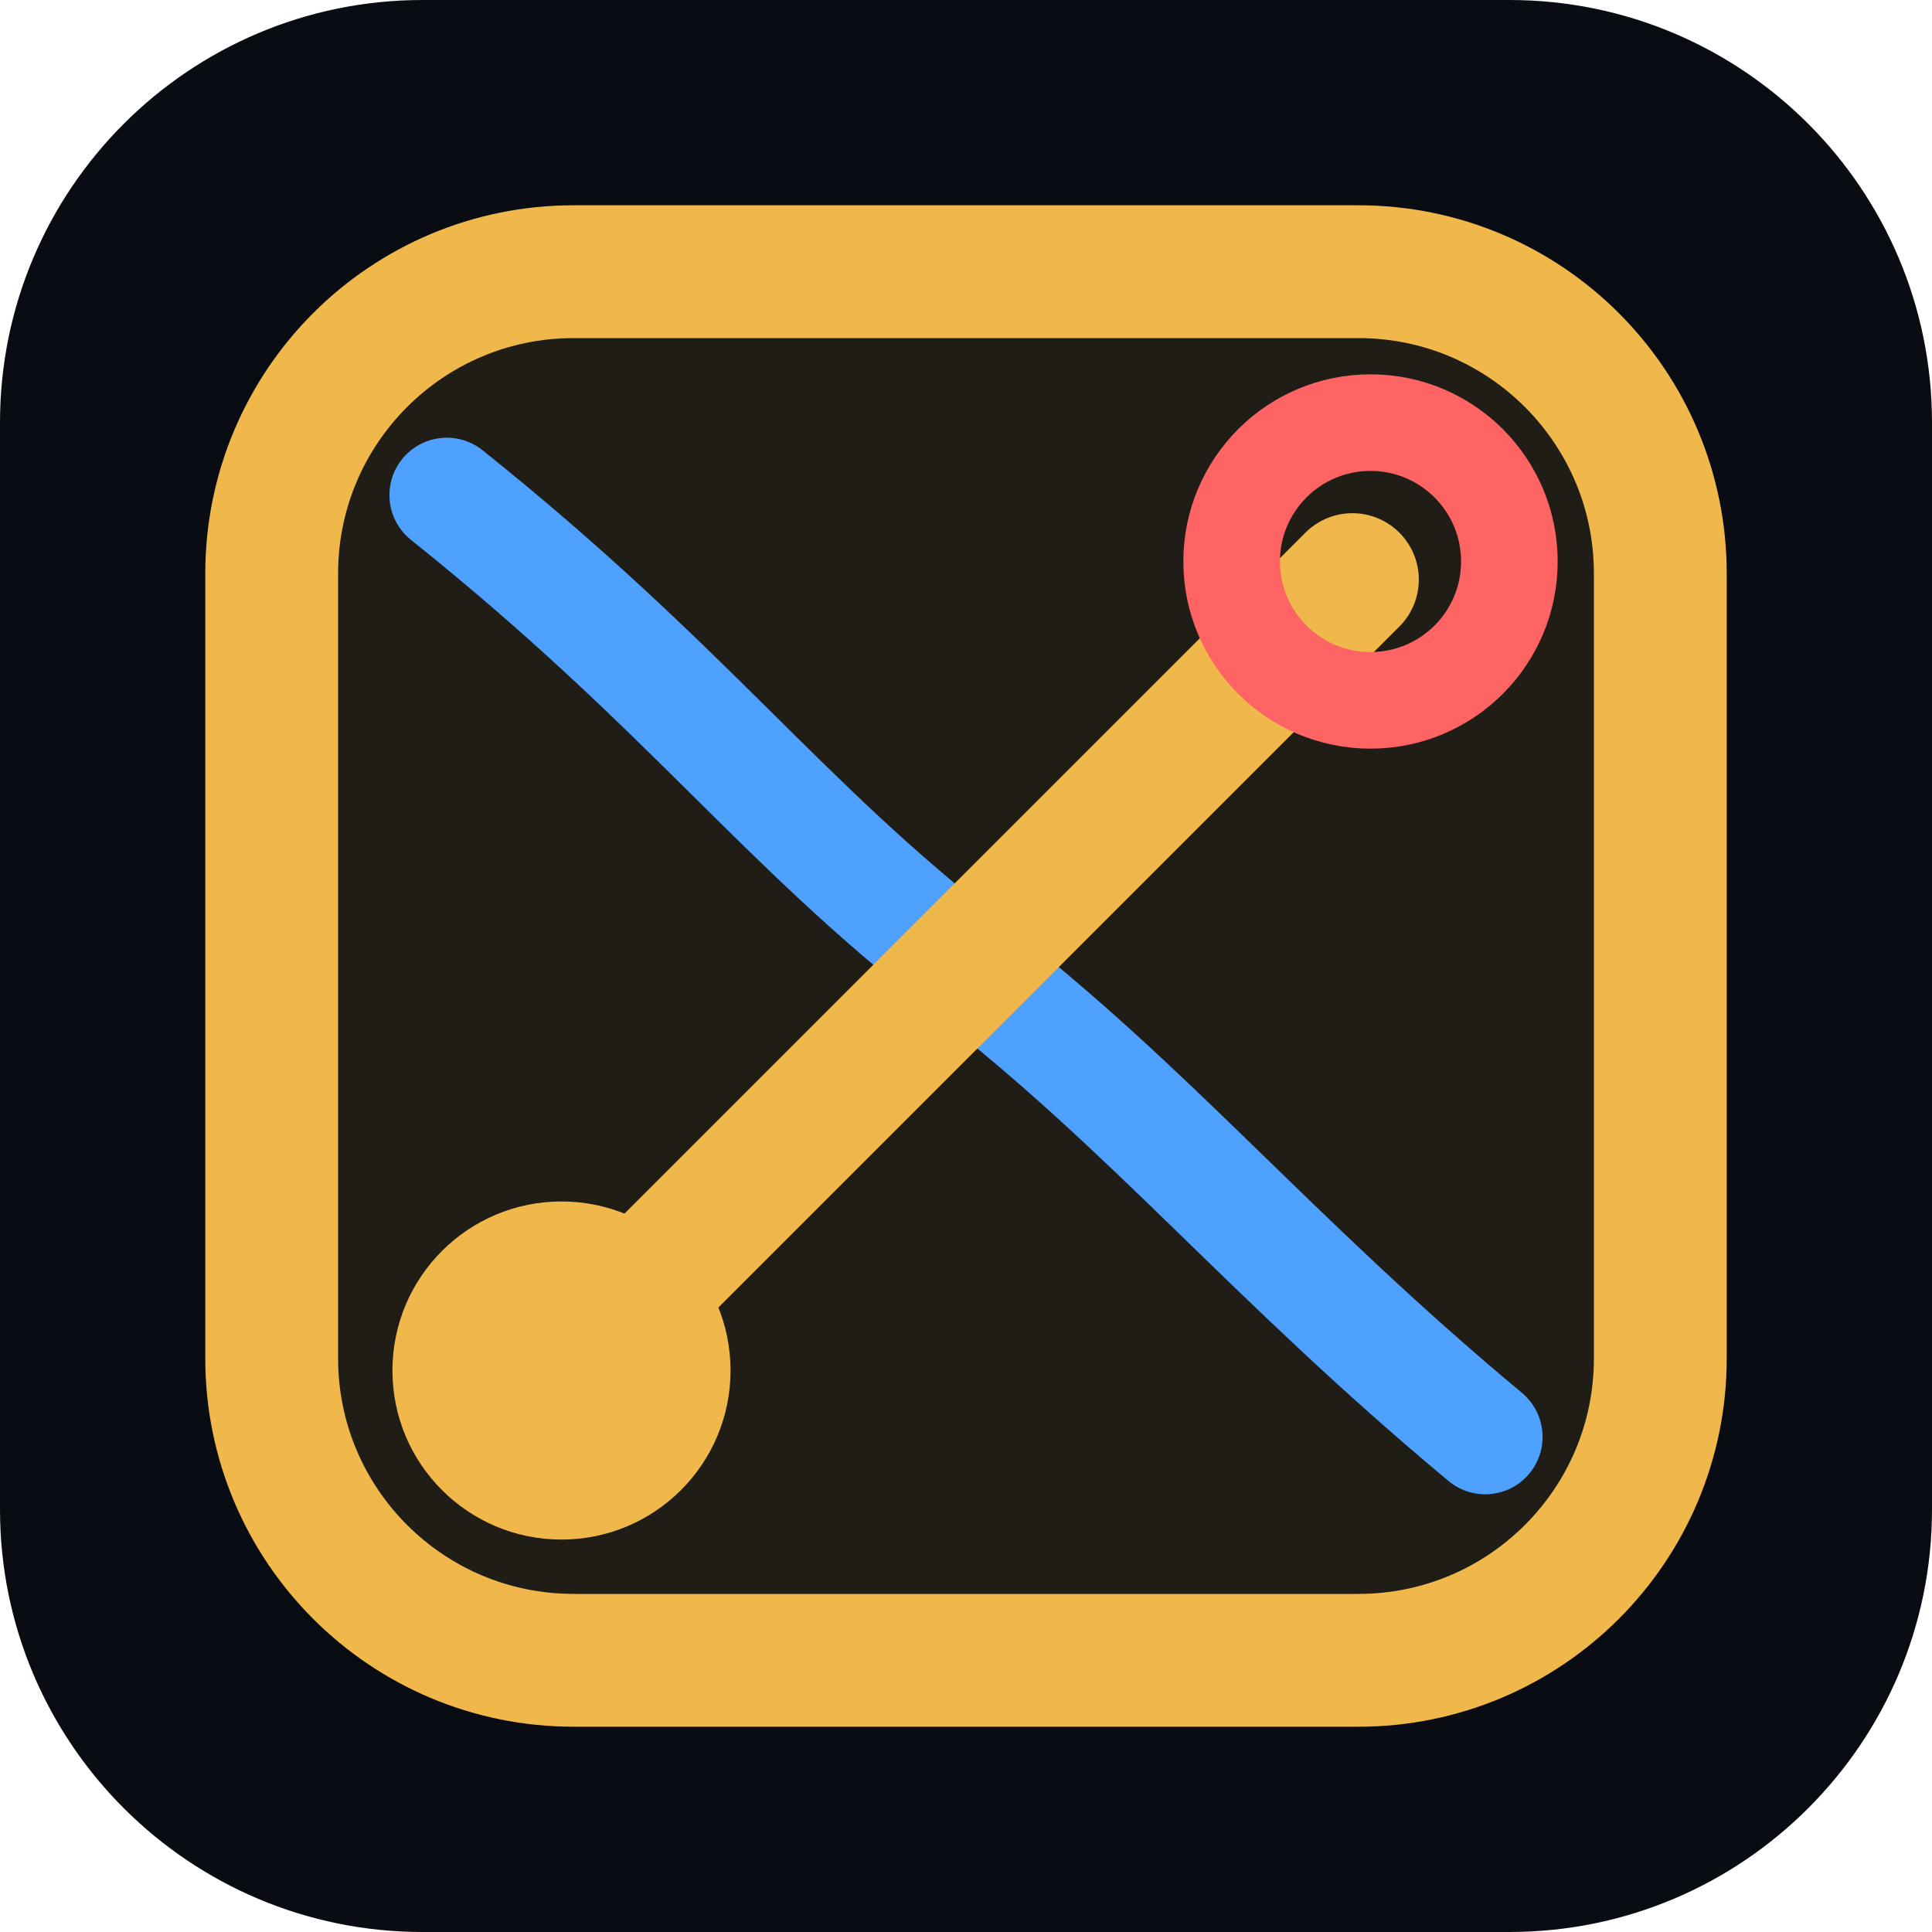
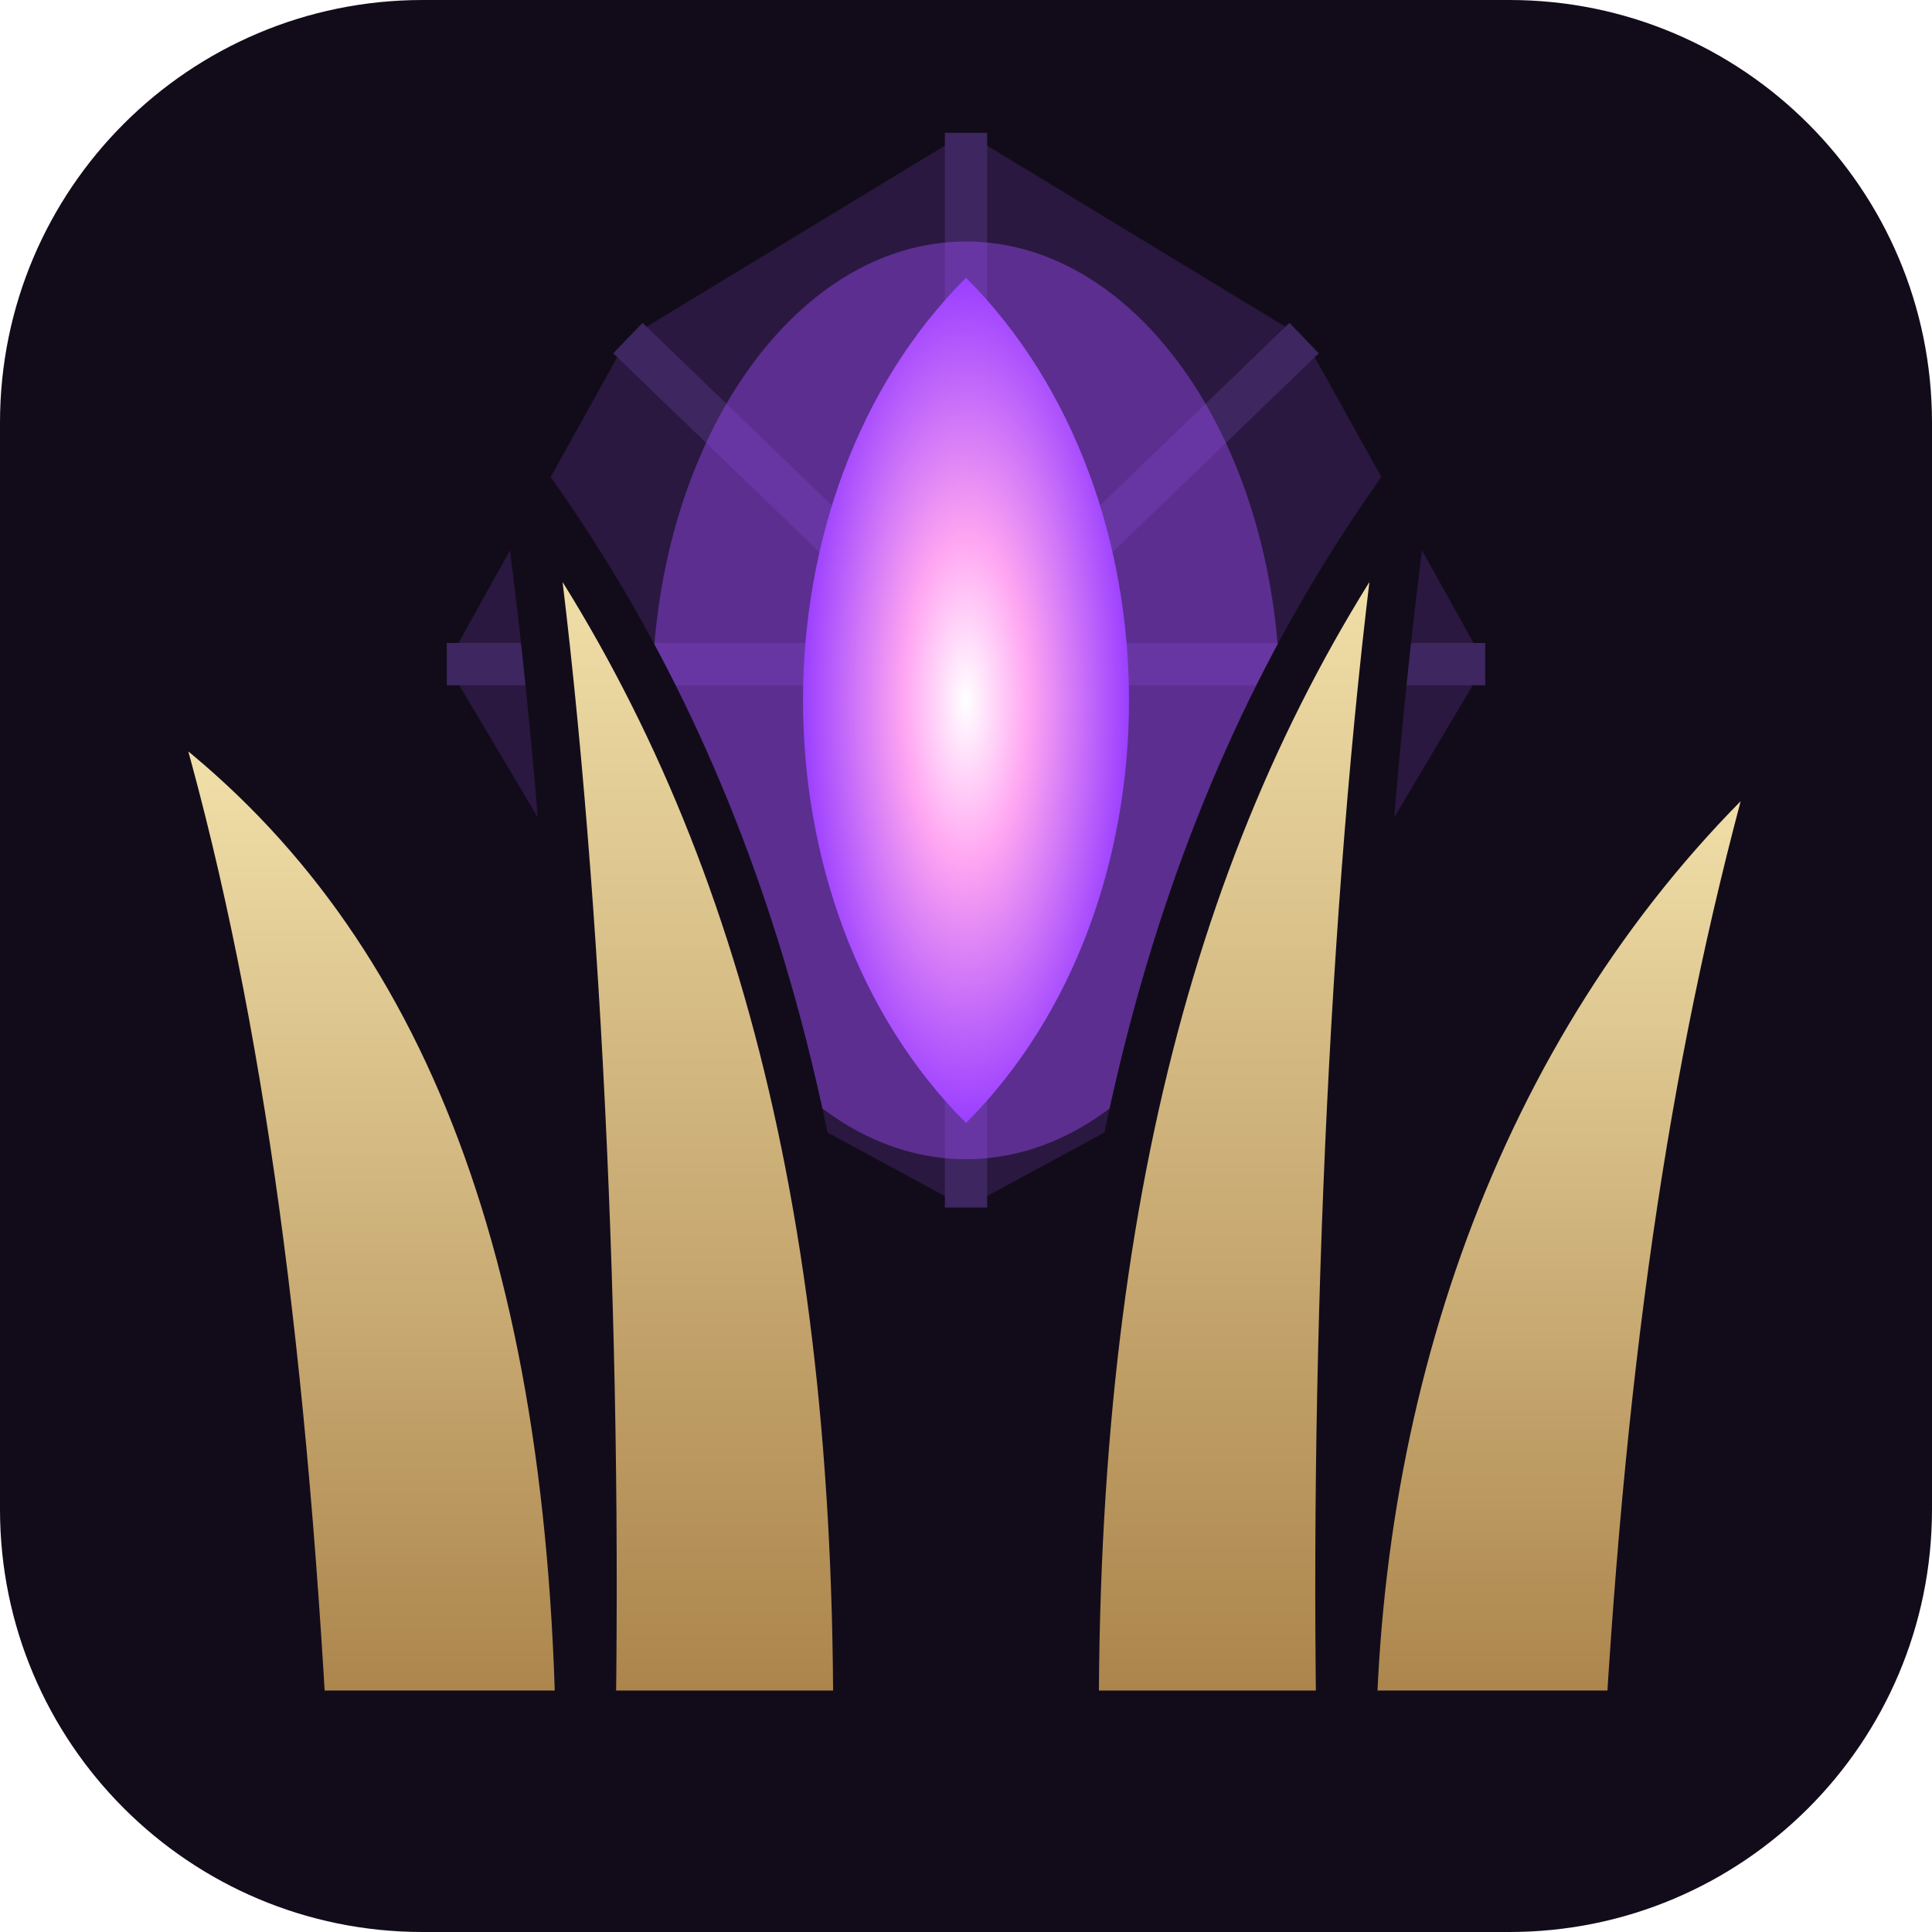
<svg xmlns="http://www.w3.org/2000/svg" viewBox="0 0 32 32">
-   <rect width="32" height="32" rx="7" fill="#090c12" />
-   <rect x="4.5" y="4.5" width="23" height="23" rx="5" fill="#f0b84a" fill-opacity=".1" stroke="#f0b84a" stroke-width="2.2" />
-   <path d="M7.4 8.2C11.4 11.4 12.9 13.6 16 16s5 4.8 8.6 7.8" fill="none" stroke="#4ea1ff" stroke-width="1.9" stroke-linecap="round" />
-   <path d="M9.6 22.4 22.4 9.6" fill="none" stroke="#f0b84a" stroke-width="2.2" stroke-linecap="round" />
-   <circle cx="9.3" cy="22.7" r="2.8" fill="#f0b84a" />
-   <circle cx="22.7" cy="9.3" r="2.3" fill="none" stroke="#ff6464" stroke-width="1.6" />
+   <defs>
+     <linearGradient id="rw-blade" x1="0" y1="0" x2="0" y2="1">
+       <stop offset="0" stop-color="#f6e6b0" />
+       <stop offset="1" stop-color="#aa834a" />
+     </linearGradient>
+     <radialGradient id="rw-eye" cx=".5" cy=".5" r=".5">
+       <stop offset="0" stop-color="#fff" />
+       <stop offset=".38" stop-color="#ffa6f2" />
+       <stop offset="1" stop-color="#9a3fff" />
+     </radialGradient>
+   </defs>
+   <rect width="32" height="32" rx="7" fill="#120c1a" />
+   <path d="M16 2.2 21.6 5.6 24.6 11 20.8 17.4 16 20 11.2 17.4 7.4 11 10.4 5.6Z" fill="#2a1840" />
+   <path d="M16 2.2 16 20M10.4 5.6 16 11 21.6 5.6M7.4 11H24.6" fill="none" stroke="#3e2660" stroke-width=".7" />
+   <ellipse cx="16" cy="11.6" rx="5.2" ry="7.6" fill="#a24dff" fill-opacity=".42" />
+   <path d="M16 4.6C19.6 8.2 19.6 15 16 18.6 12.4 15 12.4 8.2 16 4.6Z" fill="url(#rw-eye)" />
+   <g fill="url(#rw-blade)" stroke="#120c1a" stroke-width=".8" stroke-linejoin="round">
+     <path d="M5 28.4C4.6 21.4 3.8 16 2.4 11.4 7 14.6 9.4 20 9.6 28.4Z" />
+     <path d="M9.8 28.4C9.9 21.4 9.5 13.6 8.7 8 12.3 13 14.2 19.4 14.2 28.4Z" />
+     <path d="M22.2 28.4C22.1 21.4 22.5 13.6 23.3 8 19.7 13 17.8 19.4 17.8 28.4Z" />
+     <path d="M22.4 28.4C22.6 22 25 16 29.6 12 28.2 16.8 27.4 21.8 27 28.4Z" />
+   </g>
</svg>
